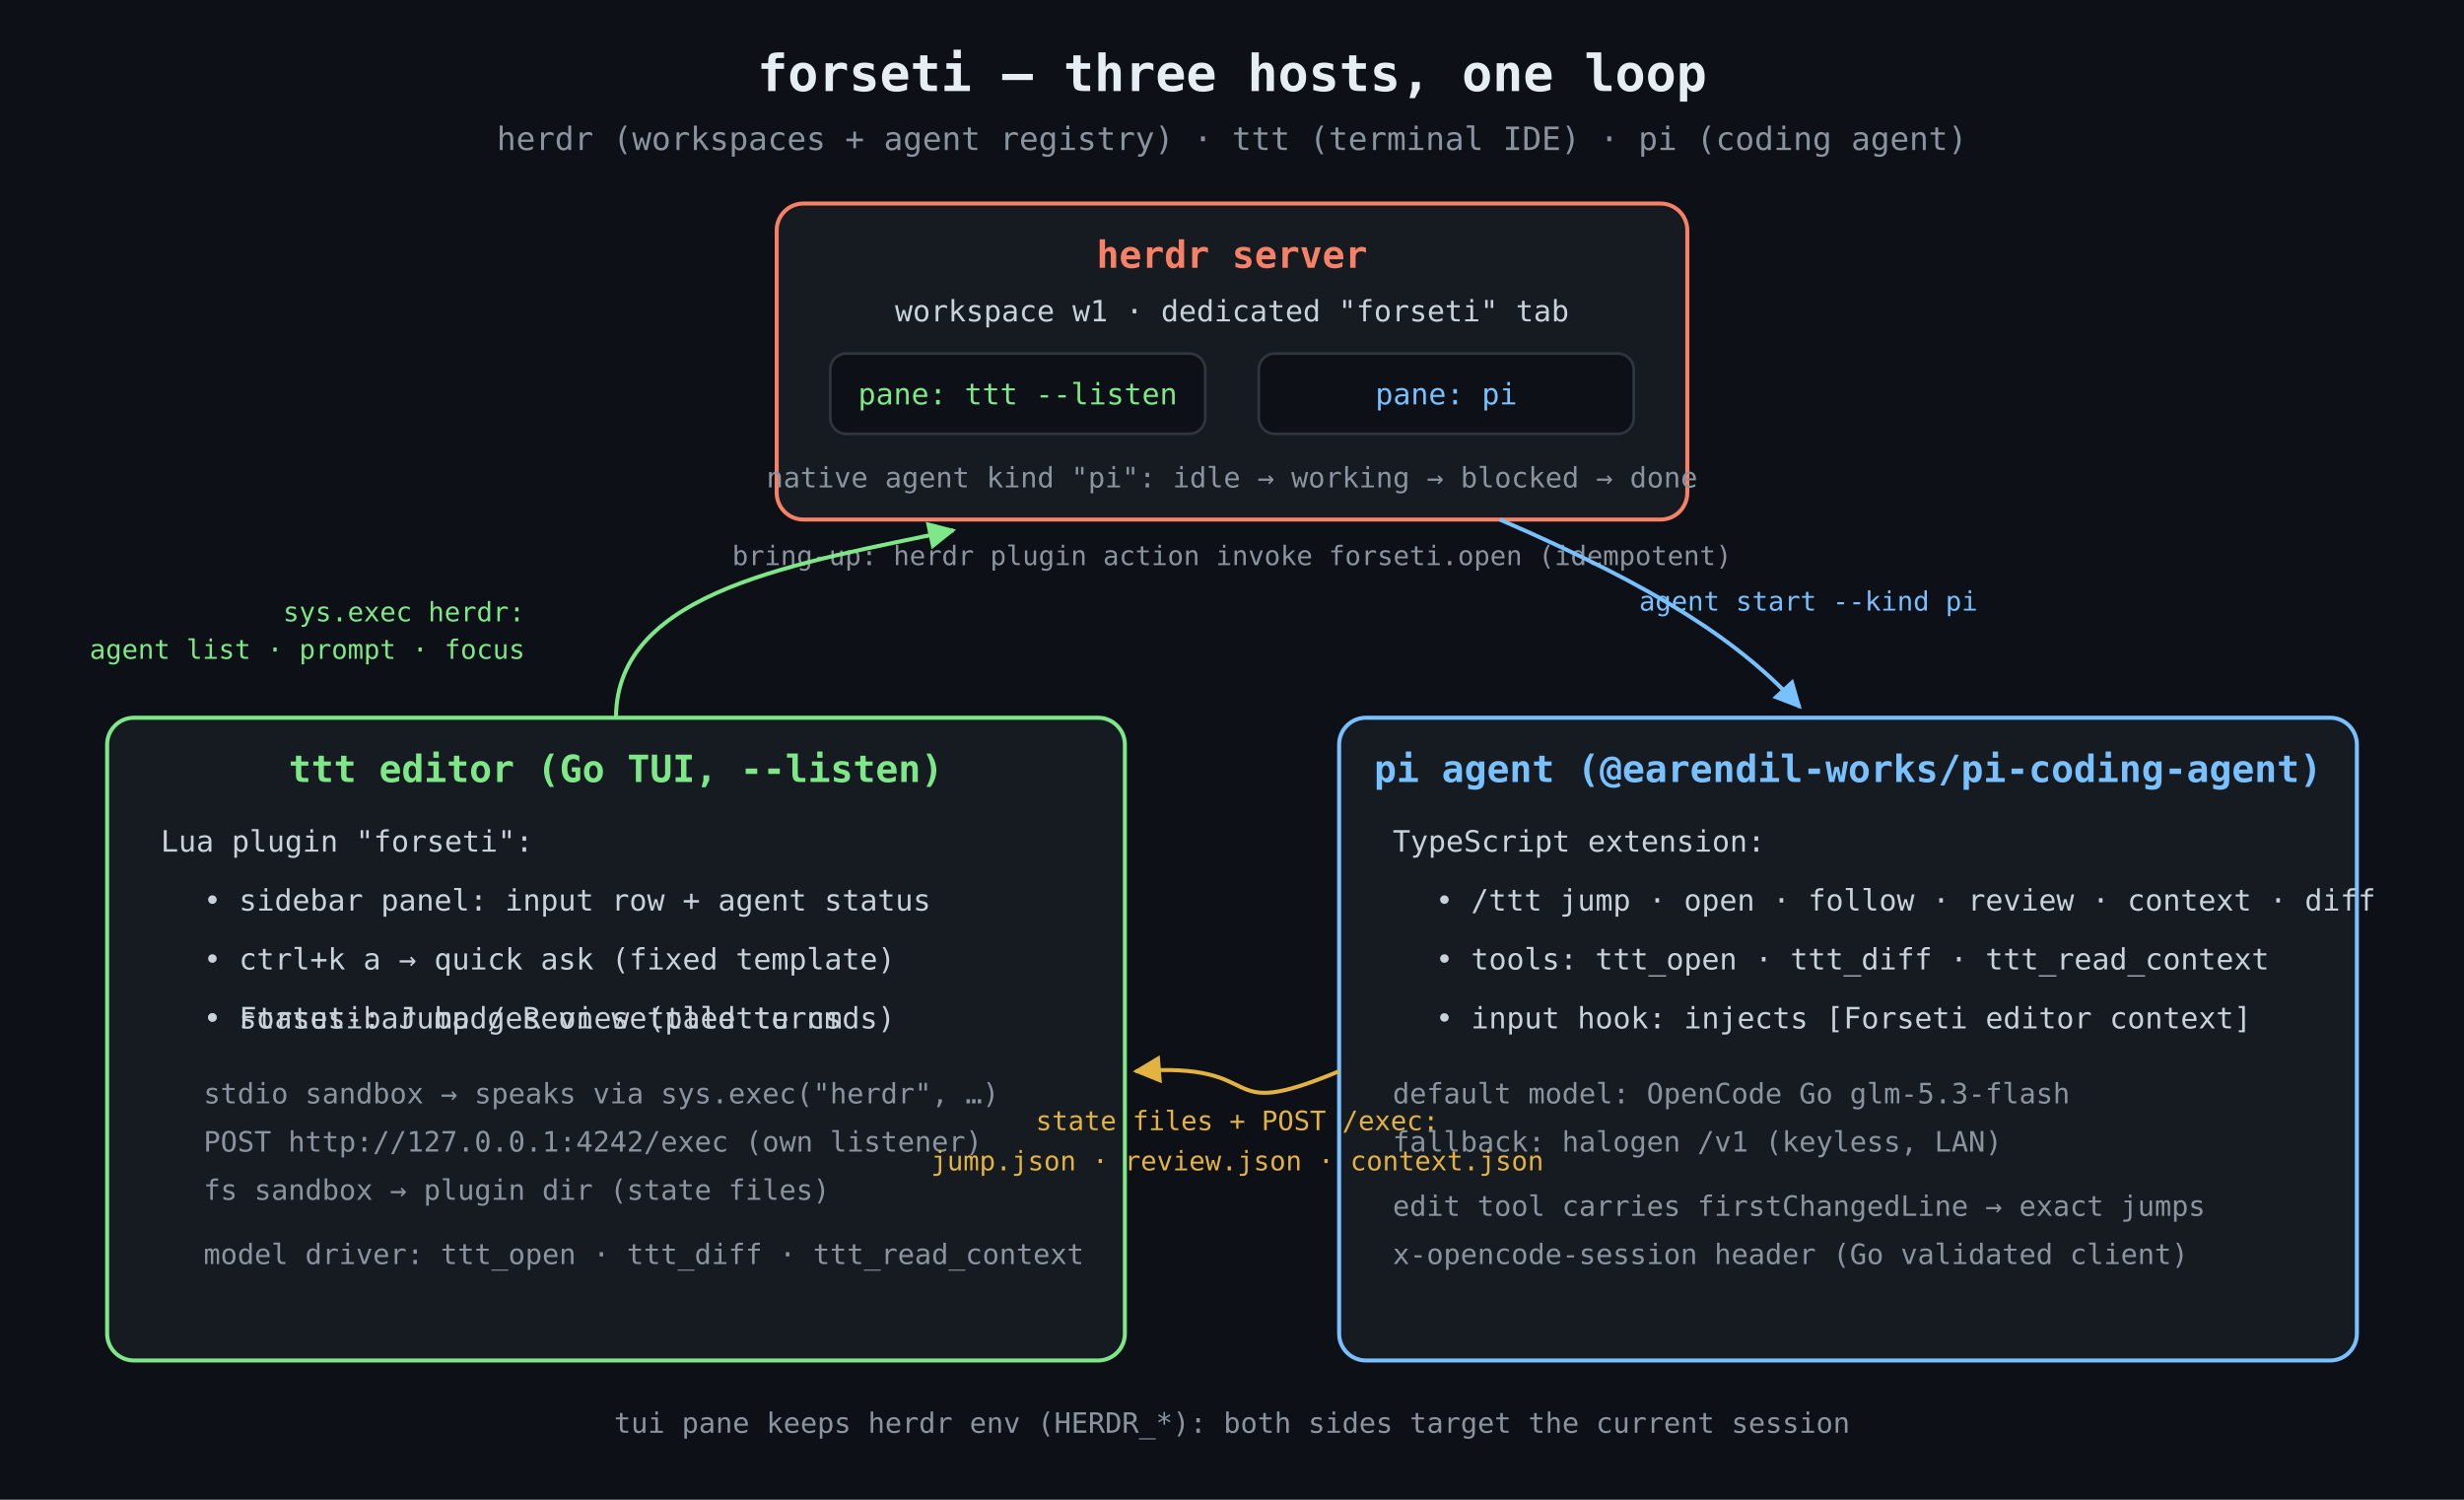
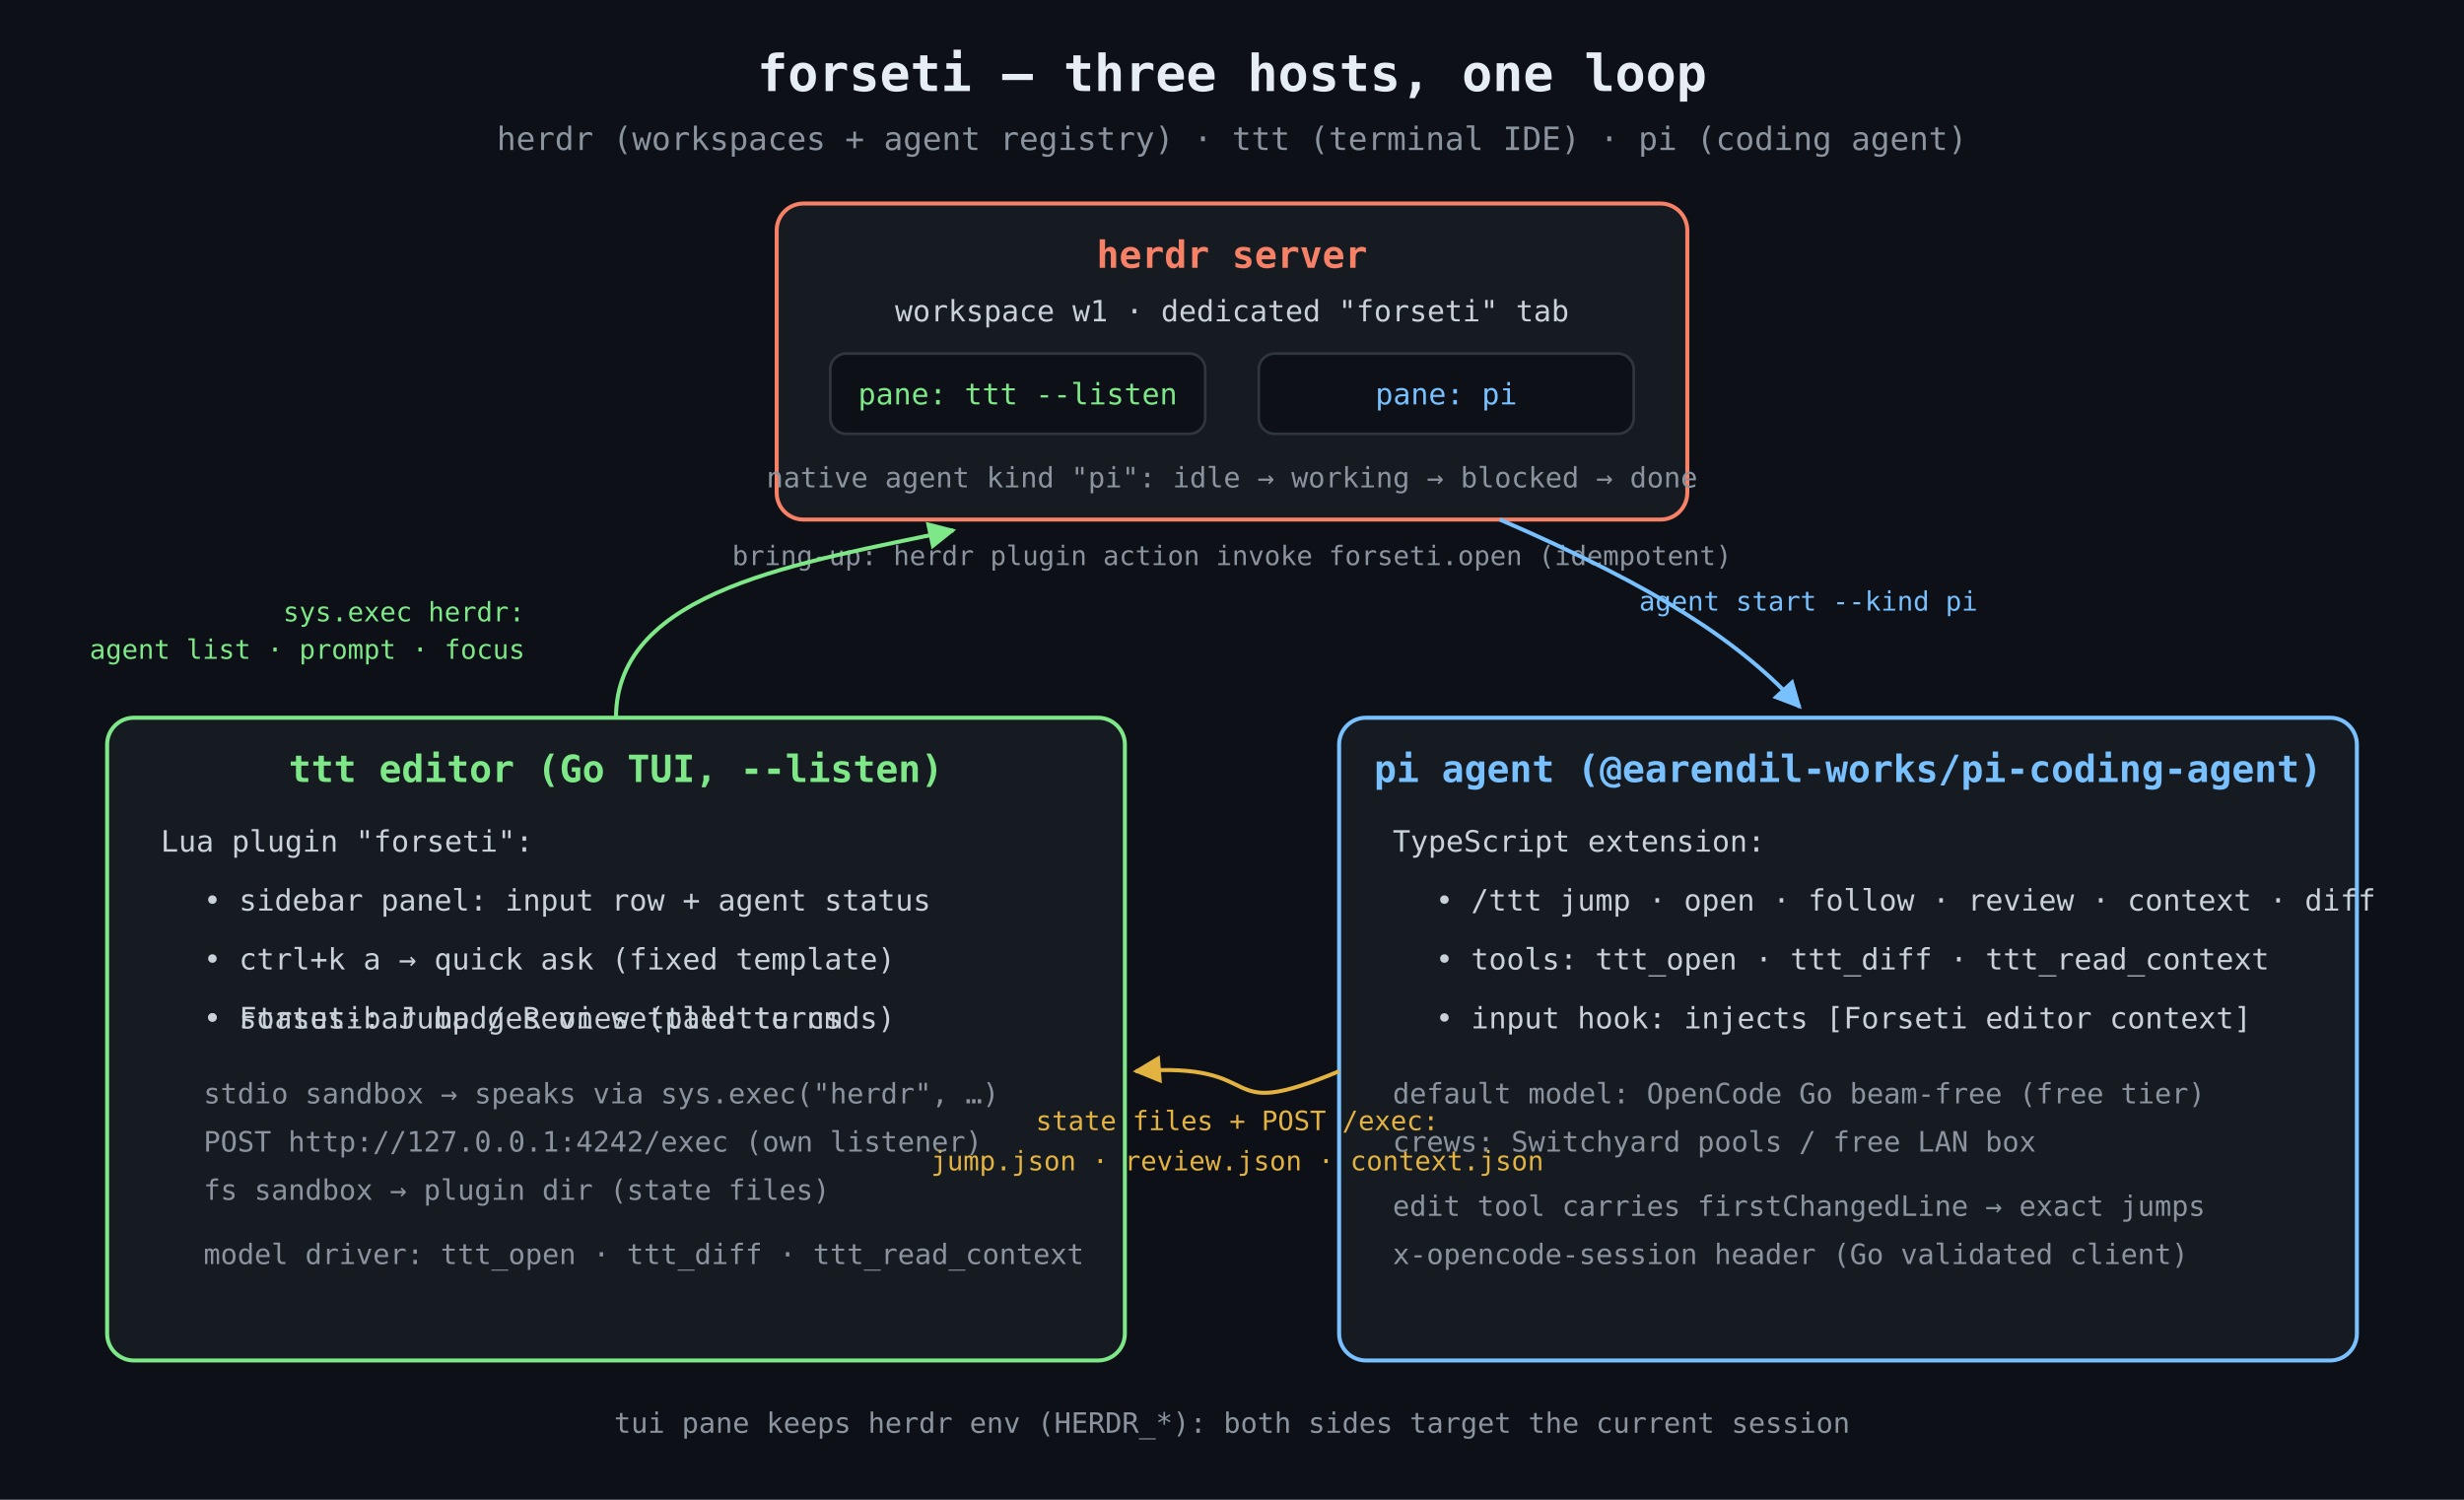
<svg xmlns="http://www.w3.org/2000/svg" viewBox="0 0 920 560" width="920" font-family="ui-monospace, SFMono-Regular, Menlo, Consolas, monospace">
  <defs>
    <marker id="arr-green" viewBox="0 0 10 10" refX="9" refY="5" markerWidth="7" markerHeight="7" orient="auto-start-reverse">
      <path d="M0,0 L10,5 L0,10 z" fill="#7ee787" />
    </marker>
    <marker id="arr-blue" viewBox="0 0 10 10" refX="9" refY="5" markerWidth="7" markerHeight="7" orient="auto-start-reverse">
      <path d="M0,0 L10,5 L0,10 z" fill="#79c0ff" />
    </marker>
    <marker id="arr-yellow" viewBox="0 0 10 10" refX="9" refY="5" markerWidth="7" markerHeight="7" orient="auto-start-reverse">
      <path d="M0,0 L10,5 L0,10 z" fill="#e3b341" />
    </marker>
  </defs>
  <rect width="920" height="560" fill="#0d1117" />
  <text x="460" y="34" text-anchor="middle" fill="#e6edf3" font-size="19" font-weight="bold">forseti — three hosts, one loop</text>
  <text x="460" y="56" text-anchor="middle" fill="#8b949e" font-size="12">herdr (workspaces + agent registry) · ttt (terminal IDE) · pi (coding agent)</text>
  <rect x="290" y="76" width="340" height="118" rx="10" fill="#161b22" stroke="#f78166" stroke-width="1.5" />
  <text x="460" y="100" text-anchor="middle" fill="#f78166" font-size="14" font-weight="bold">herdr server</text>
  <text x="460" y="120" text-anchor="middle" fill="#c9d1d9" font-size="11">workspace w1 · dedicated "forseti" tab</text>
  <rect x="310" y="132" width="140" height="30" rx="6" fill="#0d1117" stroke="#30363d" />
  <text x="380" y="151" text-anchor="middle" fill="#7ee787" font-size="11">pane: ttt --listen</text>
  <rect x="470" y="132" width="140" height="30" rx="6" fill="#0d1117" stroke="#30363d" />
  <text x="540" y="151" text-anchor="middle" fill="#79c0ff" font-size="11">pane: pi</text>
  <text x="460" y="182" text-anchor="middle" fill="#8b949e" font-size="10.5">native agent kind "pi": idle → working → blocked → done</text>
  <text x="460" y="211" text-anchor="middle" fill="#8b949e" font-size="10">bring-up: herdr plugin action invoke forseti.open (idempotent)</text>
  <rect x="40" y="268" width="380" height="240" rx="10" fill="#161b22" stroke="#7ee787" stroke-width="1.5" />
  <text x="230" y="292" text-anchor="middle" fill="#7ee787" font-size="14" font-weight="bold">ttt editor (Go TUI, --listen)</text>
  <text x="60" y="318" fill="#c9d1d9" font-size="11">Lua plugin "forseti":</text>
  <text x="76" y="340" fill="#c9d1d9" font-size="11">• sidebar panel: input row + agent status</text>
  <text x="76" y="362" fill="#c9d1d9" font-size="11">• ctrl+k a → quick ask (fixed template)</text>
  <text x="76" y="384" fill="#c9d1d9" font-size="11">• Forseti: Jump / Review (palette cmds)</text>
  <text x="76" y="384" fill="#c9d1d9" font-size="11">• status-bar badges on settled turns</text>
  <text x="76" y="412" fill="#8b949e" font-size="10.5">stdio sandbox → speaks via sys.exec("herdr", …)</text>
  <text x="76" y="430" fill="#8b949e" font-size="10.5">POST http://127.0.0.1:4242/exec (own listener)</text>
  <text x="76" y="448" fill="#8b949e" font-size="10.5">fs sandbox → plugin dir (state files)</text>
  <text x="76" y="472" fill="#8b949e" font-size="10.5">model driver: ttt_open · ttt_diff · ttt_read_context</text>
  <rect x="500" y="268" width="380" height="240" rx="10" fill="#161b22" stroke="#79c0ff" stroke-width="1.5" />
  <text x="690" y="292" text-anchor="middle" fill="#79c0ff" font-size="14" font-weight="bold">pi agent (@earendil-works/pi-coding-agent)</text>
  <text x="520" y="318" fill="#c9d1d9" font-size="11">TypeScript extension:</text>
  <text x="536" y="340" fill="#c9d1d9" font-size="11">• /ttt jump · open · follow · review · context · diff</text>
  <text x="536" y="362" fill="#c9d1d9" font-size="11">• tools: ttt_open · ttt_diff · ttt_read_context</text>
  <text x="536" y="384" fill="#c9d1d9" font-size="11">• input hook: injects [Forseti editor context]</text>
-   <text x="520" y="412" fill="#8b949e" font-size="10.5">default model: OpenCode Go glm-5.3-flash</text>
-   <text x="520" y="430" fill="#8b949e" font-size="10.5">fallback: halogen /v1 (keyless, LAN)</text>
+   <text x="520" y="412" fill="#8b949e" font-size="10.5">default model: OpenCode Go beam-free (free tier)</text>
+   <text x="520" y="430" fill="#8b949e" font-size="10.5">crews: Switchyard pools / free LAN box</text>
  <text x="520" y="454" fill="#8b949e" font-size="10.5">edit tool carries firstChangedLine → exact jumps</text>
  <text x="520" y="472" fill="#8b949e" font-size="10.5">x-opencode-session header (Go validated client)</text>
  <path d="M 230 268 C 230 220 300 210 356 198" fill="none" stroke="#7ee787" stroke-width="1.5" marker-end="url(#arr-green)" />
  <text x="196" y="232" fill="#7ee787" font-size="10" text-anchor="end">sys.exec herdr:</text>
  <text x="196" y="246" fill="#7ee787" font-size="10" text-anchor="end">agent list · prompt · focus</text>
  <path d="M 560 194 C 620 220 650 240 672 264" fill="none" stroke="#79c0ff" stroke-width="1.5" marker-end="url(#arr-blue)" />
  <text x="612" y="228" fill="#79c0ff" font-size="10">agent start --kind pi</text>
  <path d="M 500 400 C 452 420 476 396 424 400" fill="none" stroke="#e3b341" stroke-width="1.5" marker-end="url(#arr-yellow)" />
  <text x="462" y="422" fill="#e3b341" font-size="10" text-anchor="middle">state files + POST /exec:</text>
  <text x="462" y="437" fill="#e3b341" font-size="10" text-anchor="middle">jump.json · review.json · context.json</text>
  <circle cx="460" cy="390" r="0" />
  <text x="460" y="535" text-anchor="middle" fill="#8b949e" font-size="10.5">tui pane keeps herdr env (HERDR_*): both sides target the current session</text>
</svg>
